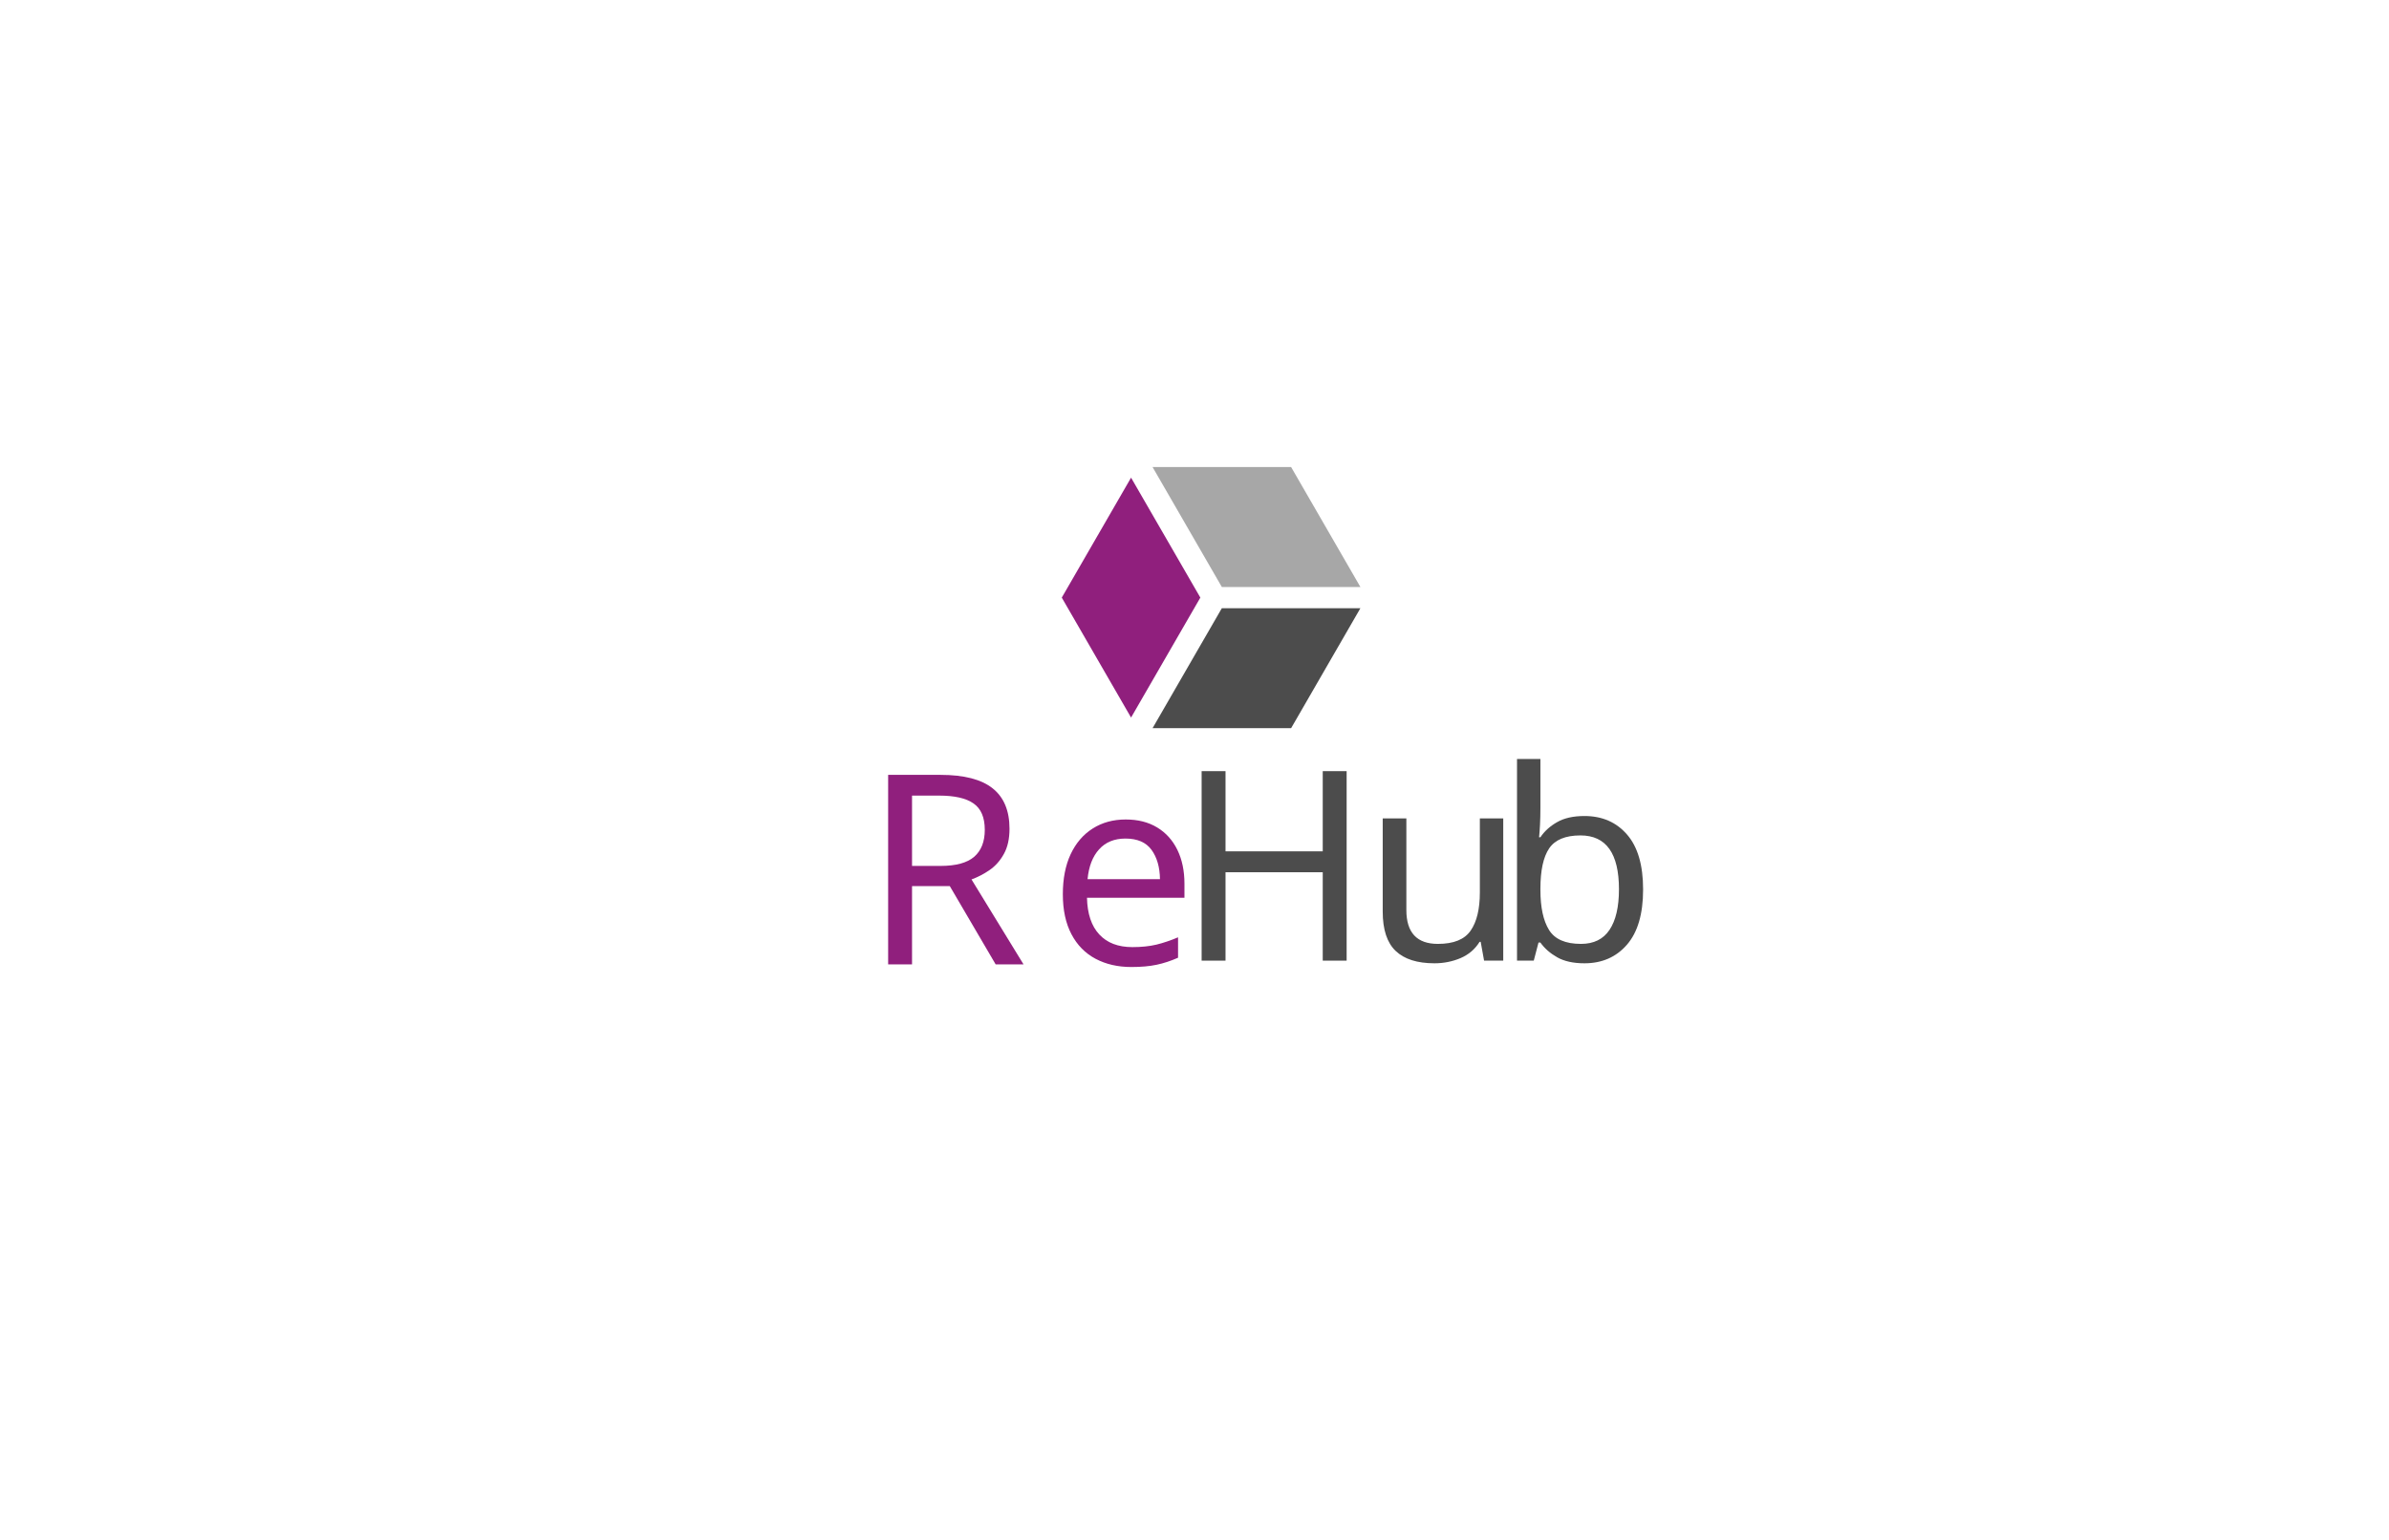
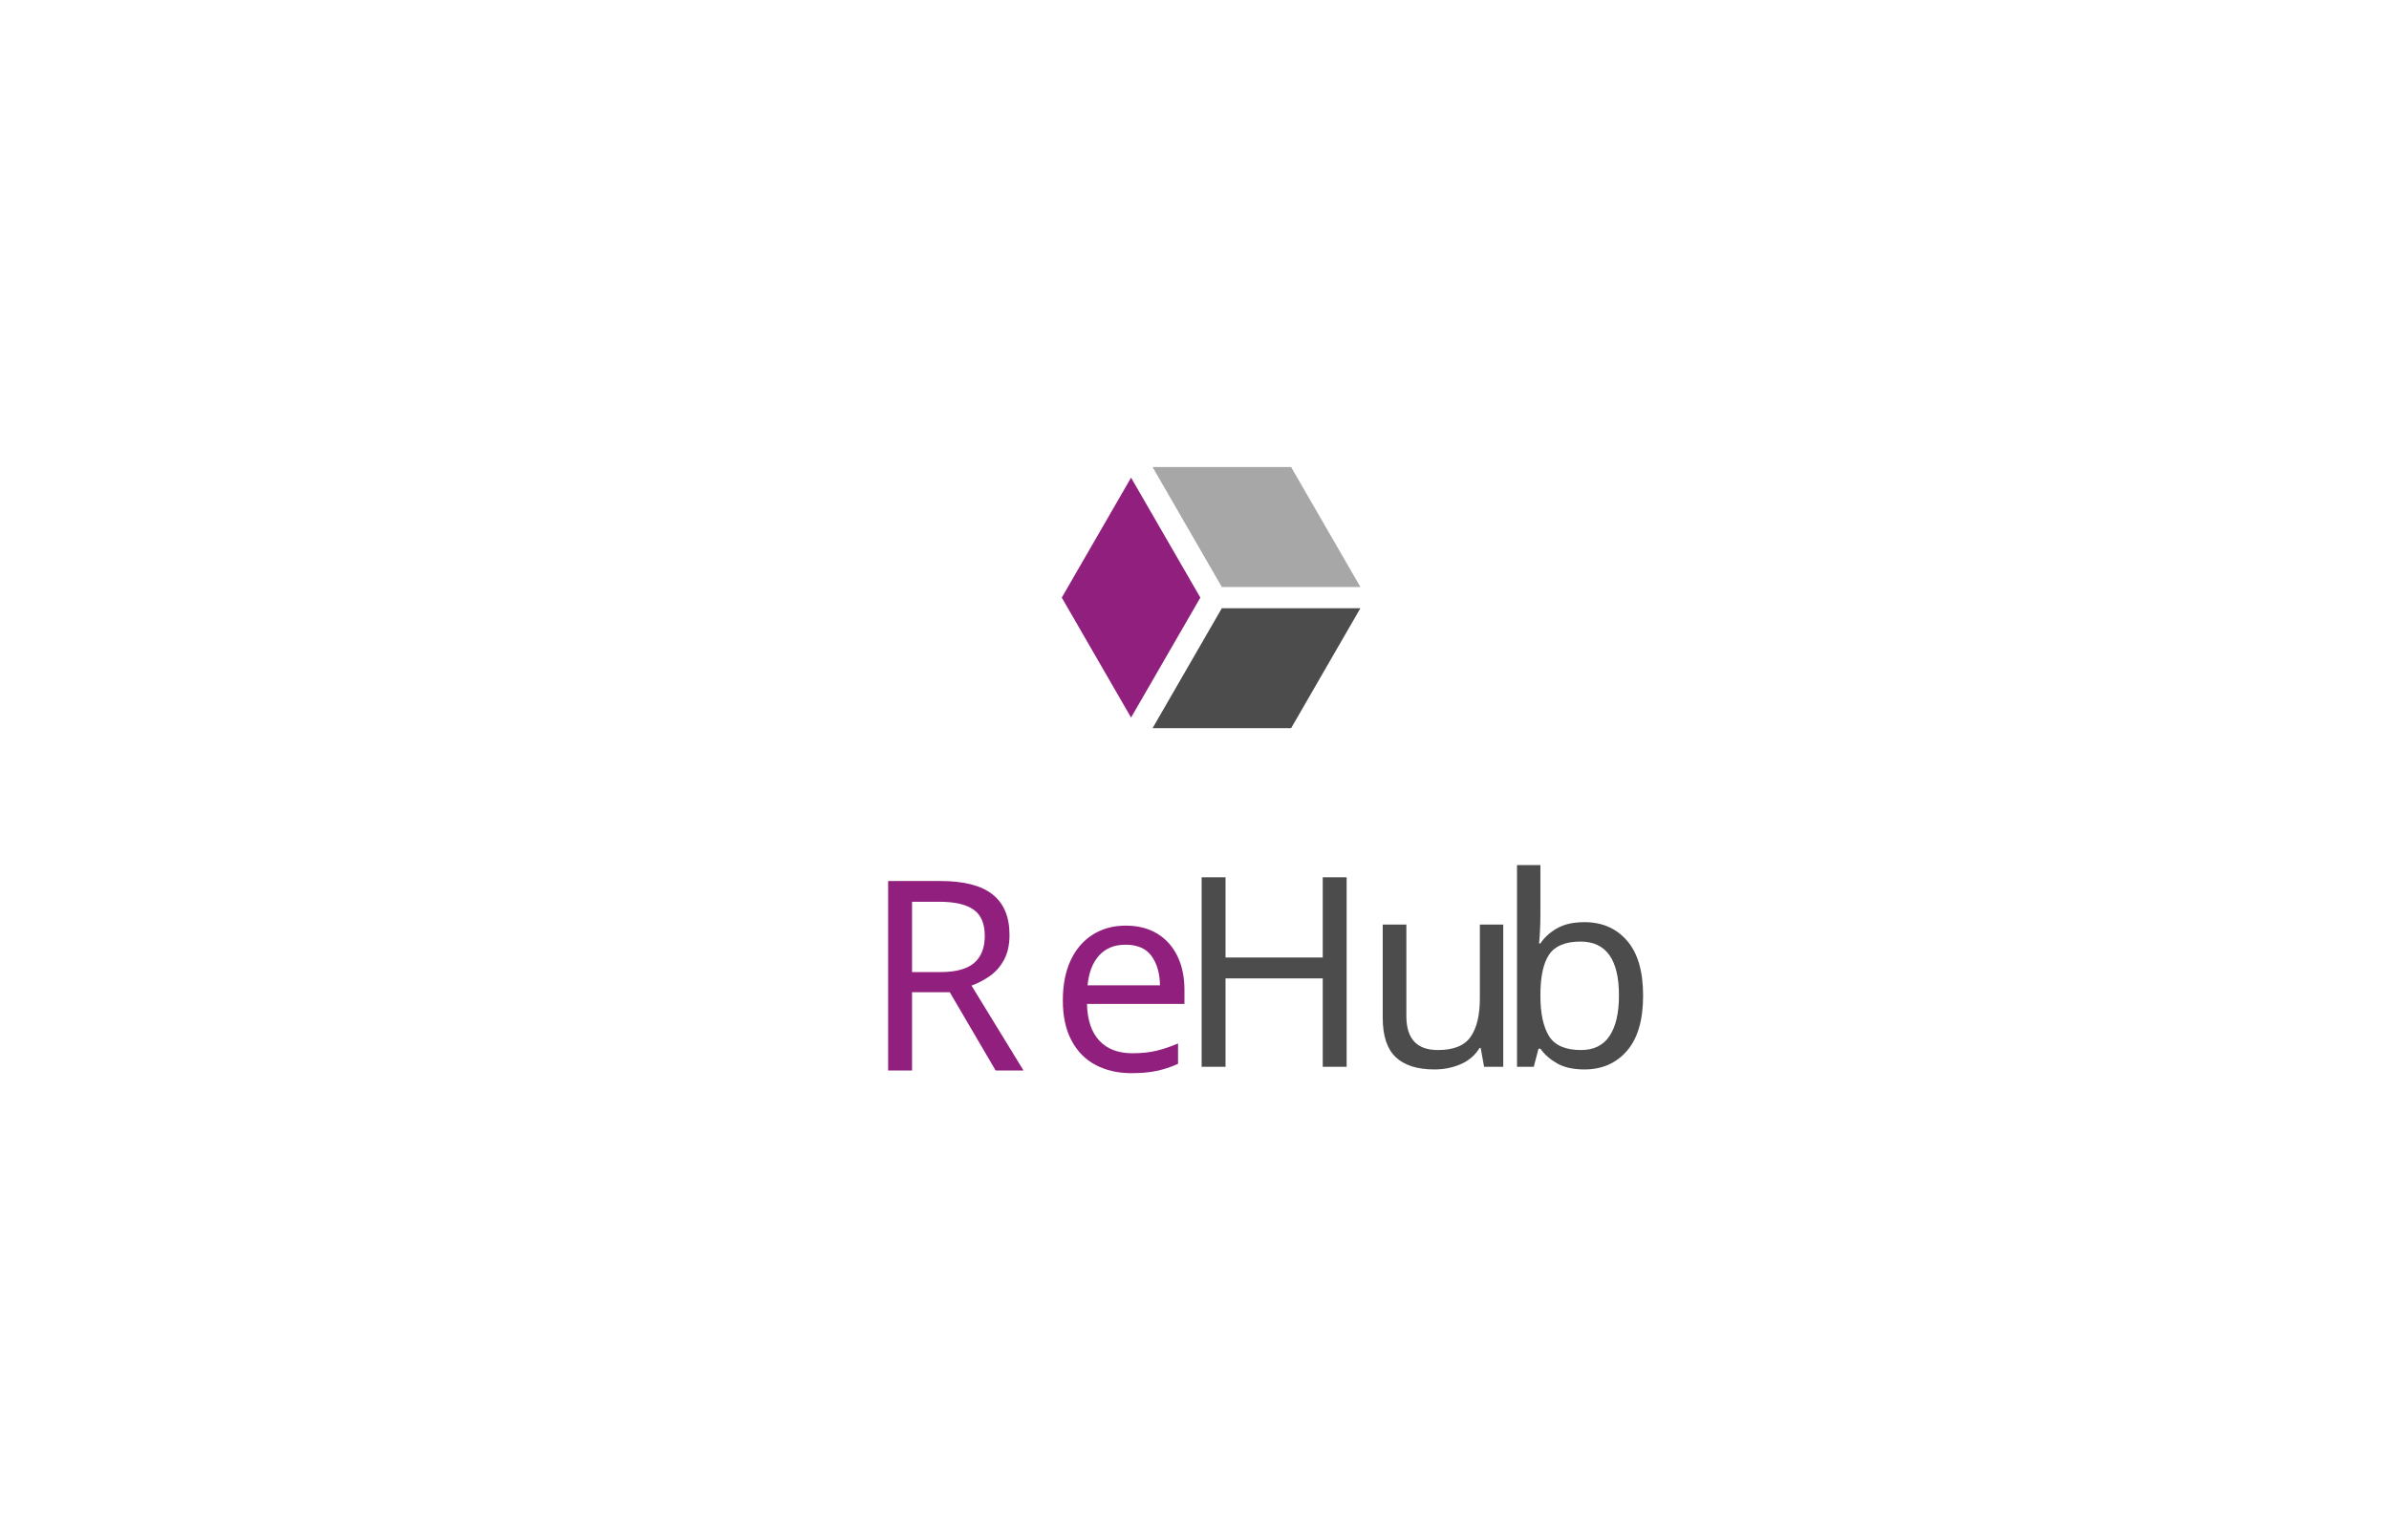
<svg xmlns="http://www.w3.org/2000/svg" width="450" height="290" version="1.1">
  <g>
    <g data-tpl_matrix="1,0,0,1,0,20" transform="matrix(1 0 0 1 0 20)" id="surface2">
      <path id="svg_1" fill="rgb(56.471%,12.157%,49.02%)" fill-rule="evenodd" d="m200,92.598l13.051,-22.598l13.051,22.598l-13.051,22.602l-13.051,-22.602" />
      <path id="svg_2" fill="rgb(29.804%,29.804%,29.804%)" fill-rule="evenodd" d="m243.199,117.199l-26.098,0l13.047,-22.602l26.102,0l-13.051,22.602" />
      <path id="svg_3" fill="rgb(65.49%,65.49%,65.49%)" fill-rule="evenodd" d="m243.199,68l13.051,22.598l-26.102,0l-13.047,-22.598l26.098,0" />
+       <text x="-10" y="0" id="svg_4" fill="rgb(144,31,125)" xml:space="preserve" transform="matrix(1 0 0 1 172.45 181.7)" font-size="50" font-family="Quattrocento Sans">R</text>
+       <text x="-5" y="0" id="svg_5" fill="rgb(76,76,76)" xml:space="preserve" transform="matrix(1 0 0 1 226.5 181)" font-size="50" font-family="Quattrocento Sans">H</text>
+       <text x="55" y="0" id="svg_9" fill="rgb(76,76,76)" xml:space="preserve" transform="matrix(1 0 0 1 226.5 181)" font-size="50" font-family="Quattrocento Sans">b</text>
+       <text x="30" y="0" id="svg_11" fill="rgb(76,76,76)" xml:space="preserve" transform="matrix(1 0 0 1 226.5 181)" font-size="50" font-family="Quattrocento Sans">u</text>
+       <text x="25" y="0" id="svg_12" fill="rgb(144,31,125)" xml:space="preserve" transform="matrix(1 0 0 1 172.45 181.7)" font-size="50" font-family="Quattrocento Sans">e</text>
    </g>
-     <text x="-10" y="0" id="svg_4" fill="rgb(144,31,125)" xml:space="preserve" transform="matrix(1 0 0 1 172.45 181.7)" font-size="50" font-family="Quattrocento Sans">R</text>
-     <text x="-5" y="0" id="svg_5" fill="rgb(76,76,76)" xml:space="preserve" transform="matrix(1 0 0 1 226.5 181)" font-size="50" font-family="Quattrocento Sans">H</text>
-     <text x="55" y="0" id="svg_9" fill="rgb(76,76,76)" xml:space="preserve" transform="matrix(1 0 0 1 226.5 181)" font-size="50" font-family="Quattrocento Sans">b</text>
-     <text x="30" y="0" id="svg_11" fill="rgb(76,76,76)" xml:space="preserve" transform="matrix(1 0 0 1 226.5 181)" font-size="50" font-family="Quattrocento Sans">u</text>
-     <text x="25" y="0" id="svg_12" fill="rgb(144,31,125)" xml:space="preserve" transform="matrix(1 0 0 1 172.45 181.7)" font-size="50" font-family="Quattrocento Sans">e</text>
  </g>
</svg>
